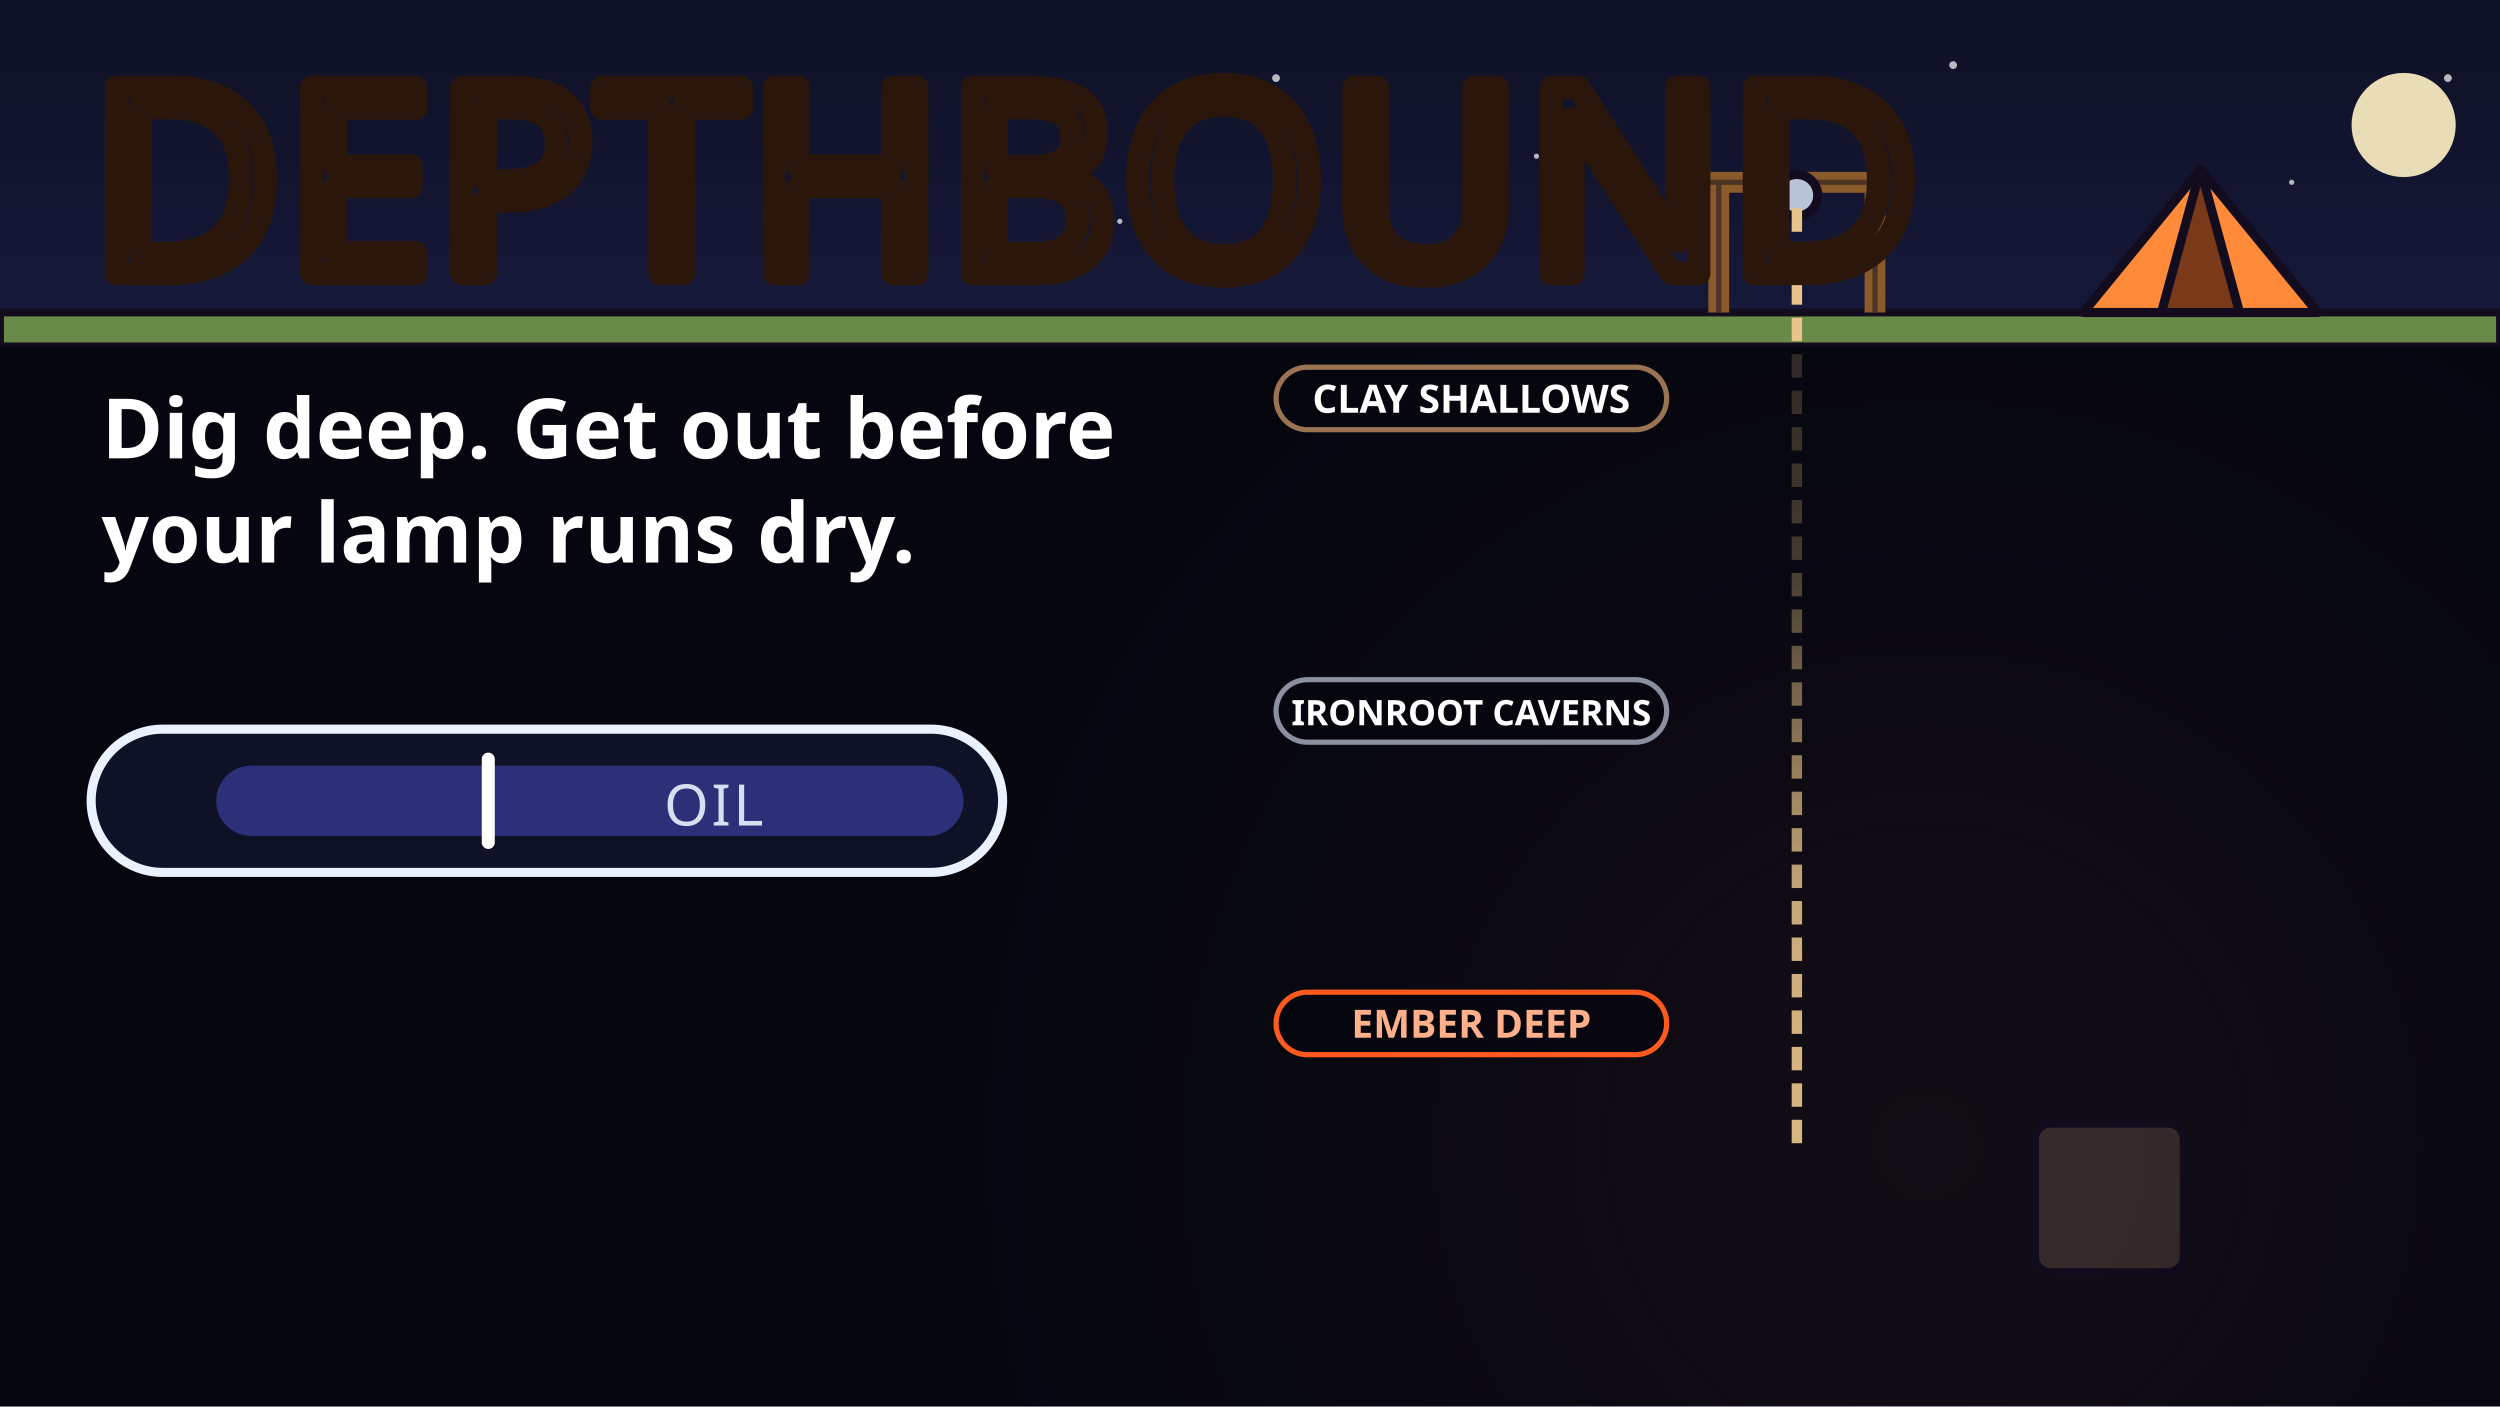
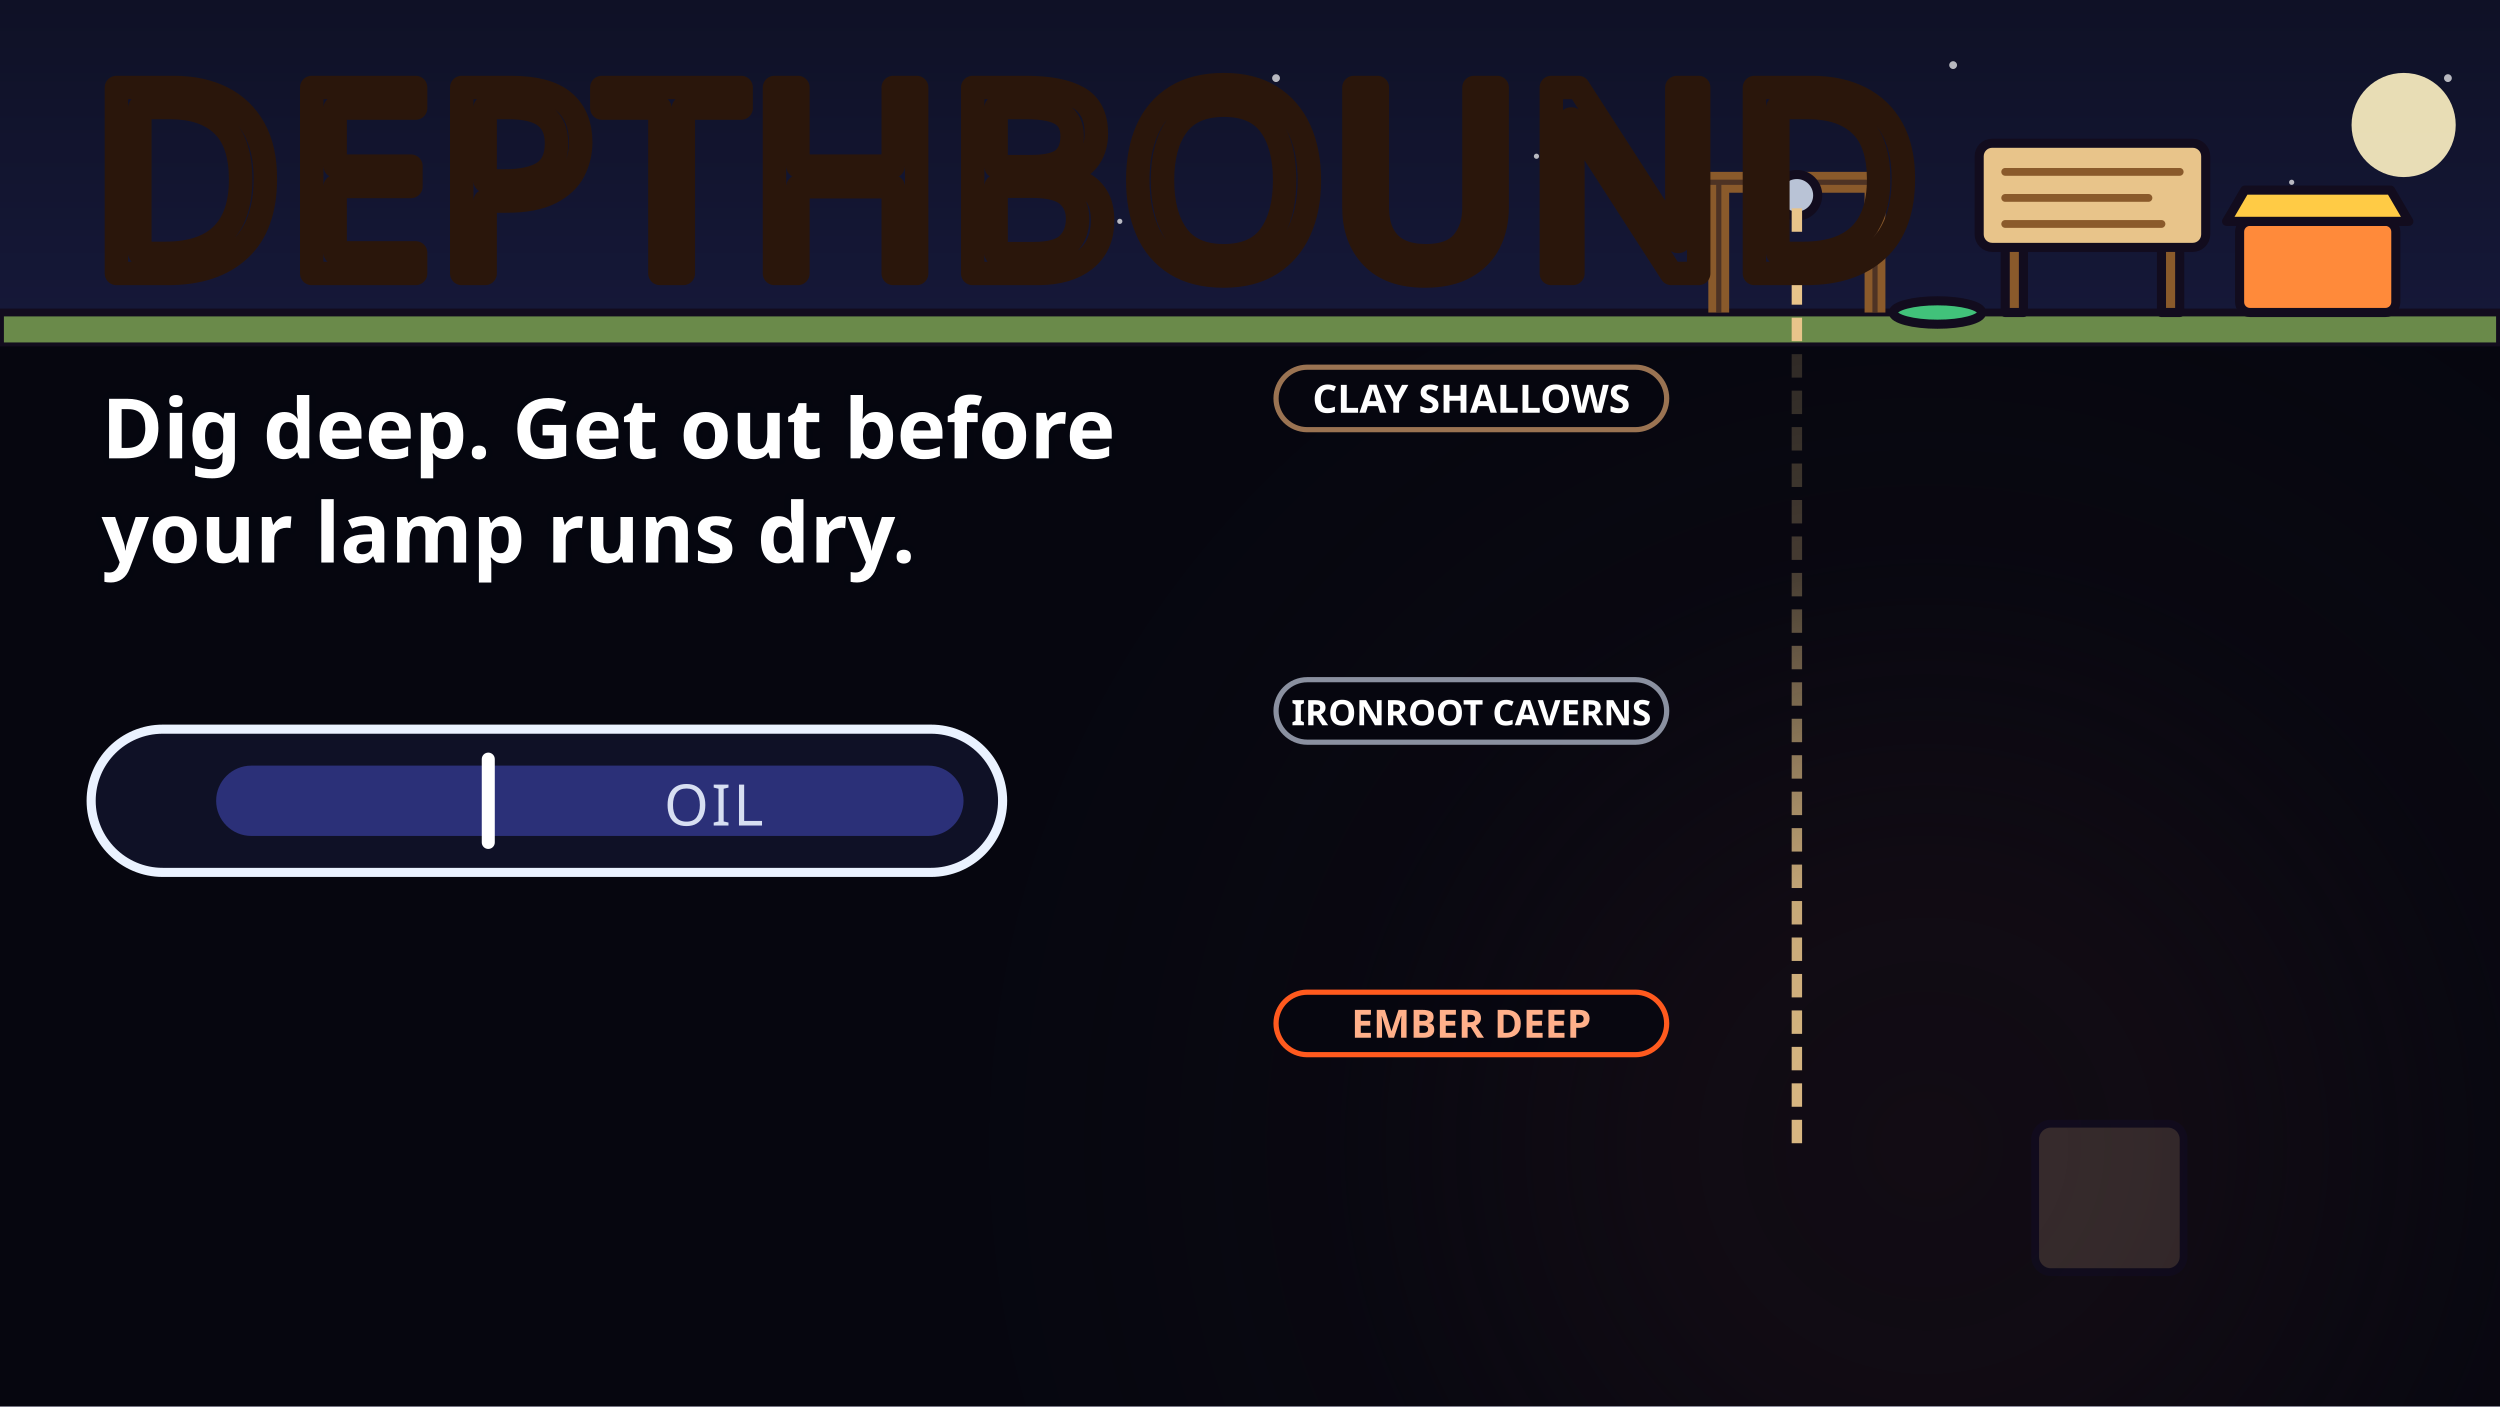
<svg xmlns="http://www.w3.org/2000/svg" viewBox="0 0 1920 1080" width="1920" height="1080">
  <style>/*FONTS*/
    .big{font-family:'Lilita One';letter-spacing:4px}
    .ui{font-family:'Lilita One';letter-spacing:2px}
    .tag{font-family:'Fredoka';font-weight:700}
  </style>
  <defs>
    <linearGradient id="night" x1="0" y1="0" x2="0" y2="1">
      <stop offset="0" stop-color="#0F1126" />
      <stop offset="1" stop-color="#2B3078" />
    </linearGradient>
    <radialGradient id="dark" cx="1480" cy="880" r="760" gradientUnits="userSpaceOnUse">
      <stop offset="0" stop-color="#05060F" stop-opacity="0" />
      <stop offset="0.28" stop-color="#05060F" stop-opacity="0.15" />
      <stop offset="0.6" stop-color="#05060F" stop-opacity="0.72" />
      <stop offset="1" stop-color="#05060F" stop-opacity="0.9" />
    </radialGradient>
  </defs>
  <rect width="1920" height="1080" fill="url(#night)" />
  <g fill="#FFFFFF" opacity="0.7">
    <circle cx="980" cy="60" r="3" />
    <circle cx="1180" cy="120" r="2" />
    <circle cx="1500" cy="50" r="3" />
    <circle cx="1760" cy="140" r="2" />
    <circle cx="1880" cy="60" r="3" />
    <circle cx="860" cy="170" r="2" />
  </g>
  <circle cx="1846" cy="96" r="40" fill="#FFF3C4" opacity="0.9" />
  <rect y="260" width="1920" height="820" fill="#120C14" />
  <rect y="240" width="1920" height="26" fill="#6A8A4A" stroke="#120C1E" stroke-width="6" />
  <g stroke="#120C1E" stroke-width="7" stroke-linejoin="round">
-     <path d="M1600 240 L1690 130 L1780 240 Z" fill="#FF8A3A" />
-     <path d="M1690 130 L1660 240 H1720 Z" fill="#7A3A1A" />
+     <rect x="1540" y="150" width="14" height="90" fill="#8A5A2B" />
+     <rect x="1660" y="150" width="14" height="90" fill="#8A5A2B" />
+     <rect x="1520" y="110" width="174" height="80" rx="10" fill="#E8C48A" />
+     <path d="M1540 132 H1674 M1540 152 H1650 M1540 172 H1660" stroke="#8A5A2B" stroke-width="6" stroke-linecap="round" />
+     <rect x="1720" y="170" width="120" height="70" rx="8" fill="#FF8A3A" />
+     <path d="M1710 170 H1850 L1836 146 H1724 Z" fill="#FFCB45" />
+     <ellipse cx="1488" cy="240" rx="34" ry="9" fill="#41C27A" />
    <path d="M1320 240 V140 H1440 V240 M1310 140 H1450" fill="none" stroke="#8A5A2B" stroke-width="16" />
    <path d="M1320 240 V140 H1440 V240 M1310 140 H1450" fill="none" stroke="#120C1E" stroke-width="4" opacity="0.5" />
    <circle cx="1380" cy="150" r="16" fill="#B9C3D6" />
  </g>
  <path d="M1380 160 V880" stroke="#E8C48A" stroke-width="8" stroke-dasharray="18 10" />
  <circle cx="1480" cy="900" r="360" fill="url(#lampGlow)" opacity="0.65" />
  <g transform="translate(1620 920)" style="--blk:#3A2D2E">
    <rect x="-57" y="-57" width="114" height="114" rx="12" fill="#3A2D2E" stroke="#120C1E" stroke-width="6" />
    <use href="#gem" transform="translate(-6 -4) scale(1.7)" style="--gem:#FF5A1E;--gemHi:#FFE0B8" />
  </g>
  <circle cx="1620" cy="916" r="120" fill="url(#emberGlow)" opacity="0.7" />
  <g transform="translate(1470 980)" style="--shirt:#3C5AD8;--pants:#3A2D2E;--skin:#FFD9A8">
    <use href="#avatarArm" transform="translate(-42 -160) rotate(20)" />
    <use href="#avatarBody" />
    <use href="#avatarHead" transform="translate(0 -168)" />
    <use href="#hatMiner" transform="translate(0 -168)" />
    <g transform="translate(44 -150) rotate(-120)">
      <use href="#avatarArm" />
      <use href="#pickaxe" transform="translate(0 70) rotate(180) scale(0.6) translate(0 -170)" />
    </g>
  </g>
  <g filter="url(#dropShadow)">
    <use href="#lantern" transform="translate(1290 900) scale(0.34)" />
  </g>
  <g fill="#FFF2A8">
    <use href="#spark" transform="translate(1690 840) scale(1.4)" />
    <use href="#spark" transform="translate(1560 820) scale(0.9)" />
  </g>
  <rect y="266" width="1920" height="814" fill="url(#dark)" />
  <g class="tag" font-size="30" text-anchor="middle">
    <g transform="translate(1130 312)">
      <rect x="-150" y="-30" width="300" height="48" rx="24" fill="#05060F" opacity="0.75" />
      <rect x="-150" y="-30" width="300" height="48" rx="24" fill="none" stroke="#9A7352" stroke-width="4" />
      <text y="5" fill="#FFFFFF">CLAY SHALLOWS</text>
    </g>
    <g transform="translate(1130 552)">
      <rect x="-150" y="-30" width="300" height="48" rx="24" fill="#05060F" opacity="0.75" />
      <rect x="-150" y="-30" width="300" height="48" rx="24" fill="none" stroke="#8A90A0" stroke-width="4" />
      <text y="5" fill="#FFFFFF" font-size="27">IRONROOT CAVERNS</text>
    </g>
    <g transform="translate(1130 792)">
      <rect x="-150" y="-30" width="300" height="48" rx="24" fill="#05060F" opacity="0.75" />
      <rect x="-150" y="-30" width="300" height="48" rx="24" fill="none" stroke="#FF5A1E" stroke-width="4" />
      <text y="5" fill="#FFB08A">EMBER DEEP</text>
    </g>
  </g>
  <g class="big" filter="url(#dropShadow)">
    <text x="70" y="210" font-size="200" fill="url(#amber)" stroke="#2A160B" stroke-width="18" paint-order="stroke" stroke-linejoin="round">DEPTHBOUND</text>
  </g>
  <g class="tag" filter="url(#dropShadow)">
    <text x="78" y="352" font-size="64" fill="#FFFFFF" stroke="#05060F" stroke-width="10" paint-order="stroke" stroke-linejoin="round">Dig deep. Get out before</text>
    <text x="78" y="432" font-size="64" fill="#FFFFFF" stroke="#05060F" stroke-width="10" paint-order="stroke" stroke-linejoin="round">your lamp runs dry.</text>
  </g>
  <g transform="translate(70 560)" filter="url(#dropShadow)">
    <rect width="700" height="110" rx="55" fill="#0F1126" stroke="#EAF2FF" stroke-width="7" />
    <rect x="96" y="28" width="574" height="54" rx="27" fill="#2B3078" />
    <rect x="96" y="28" width="240" height="54" rx="27" fill="url(#amber)" />
    <rect x="300" y="18" width="10" height="74" rx="5" fill="#FFFFFF" />
    <use href="#lantern" transform="translate(52 62) scale(0.2)" />
    <text x="440" y="74" class="ui" font-size="44" fill="#EAF2FF" opacity="0.9">OIL</text>
  </g>
  <use href="#studioBadge" transform="translate(40 970)" />
</svg>
